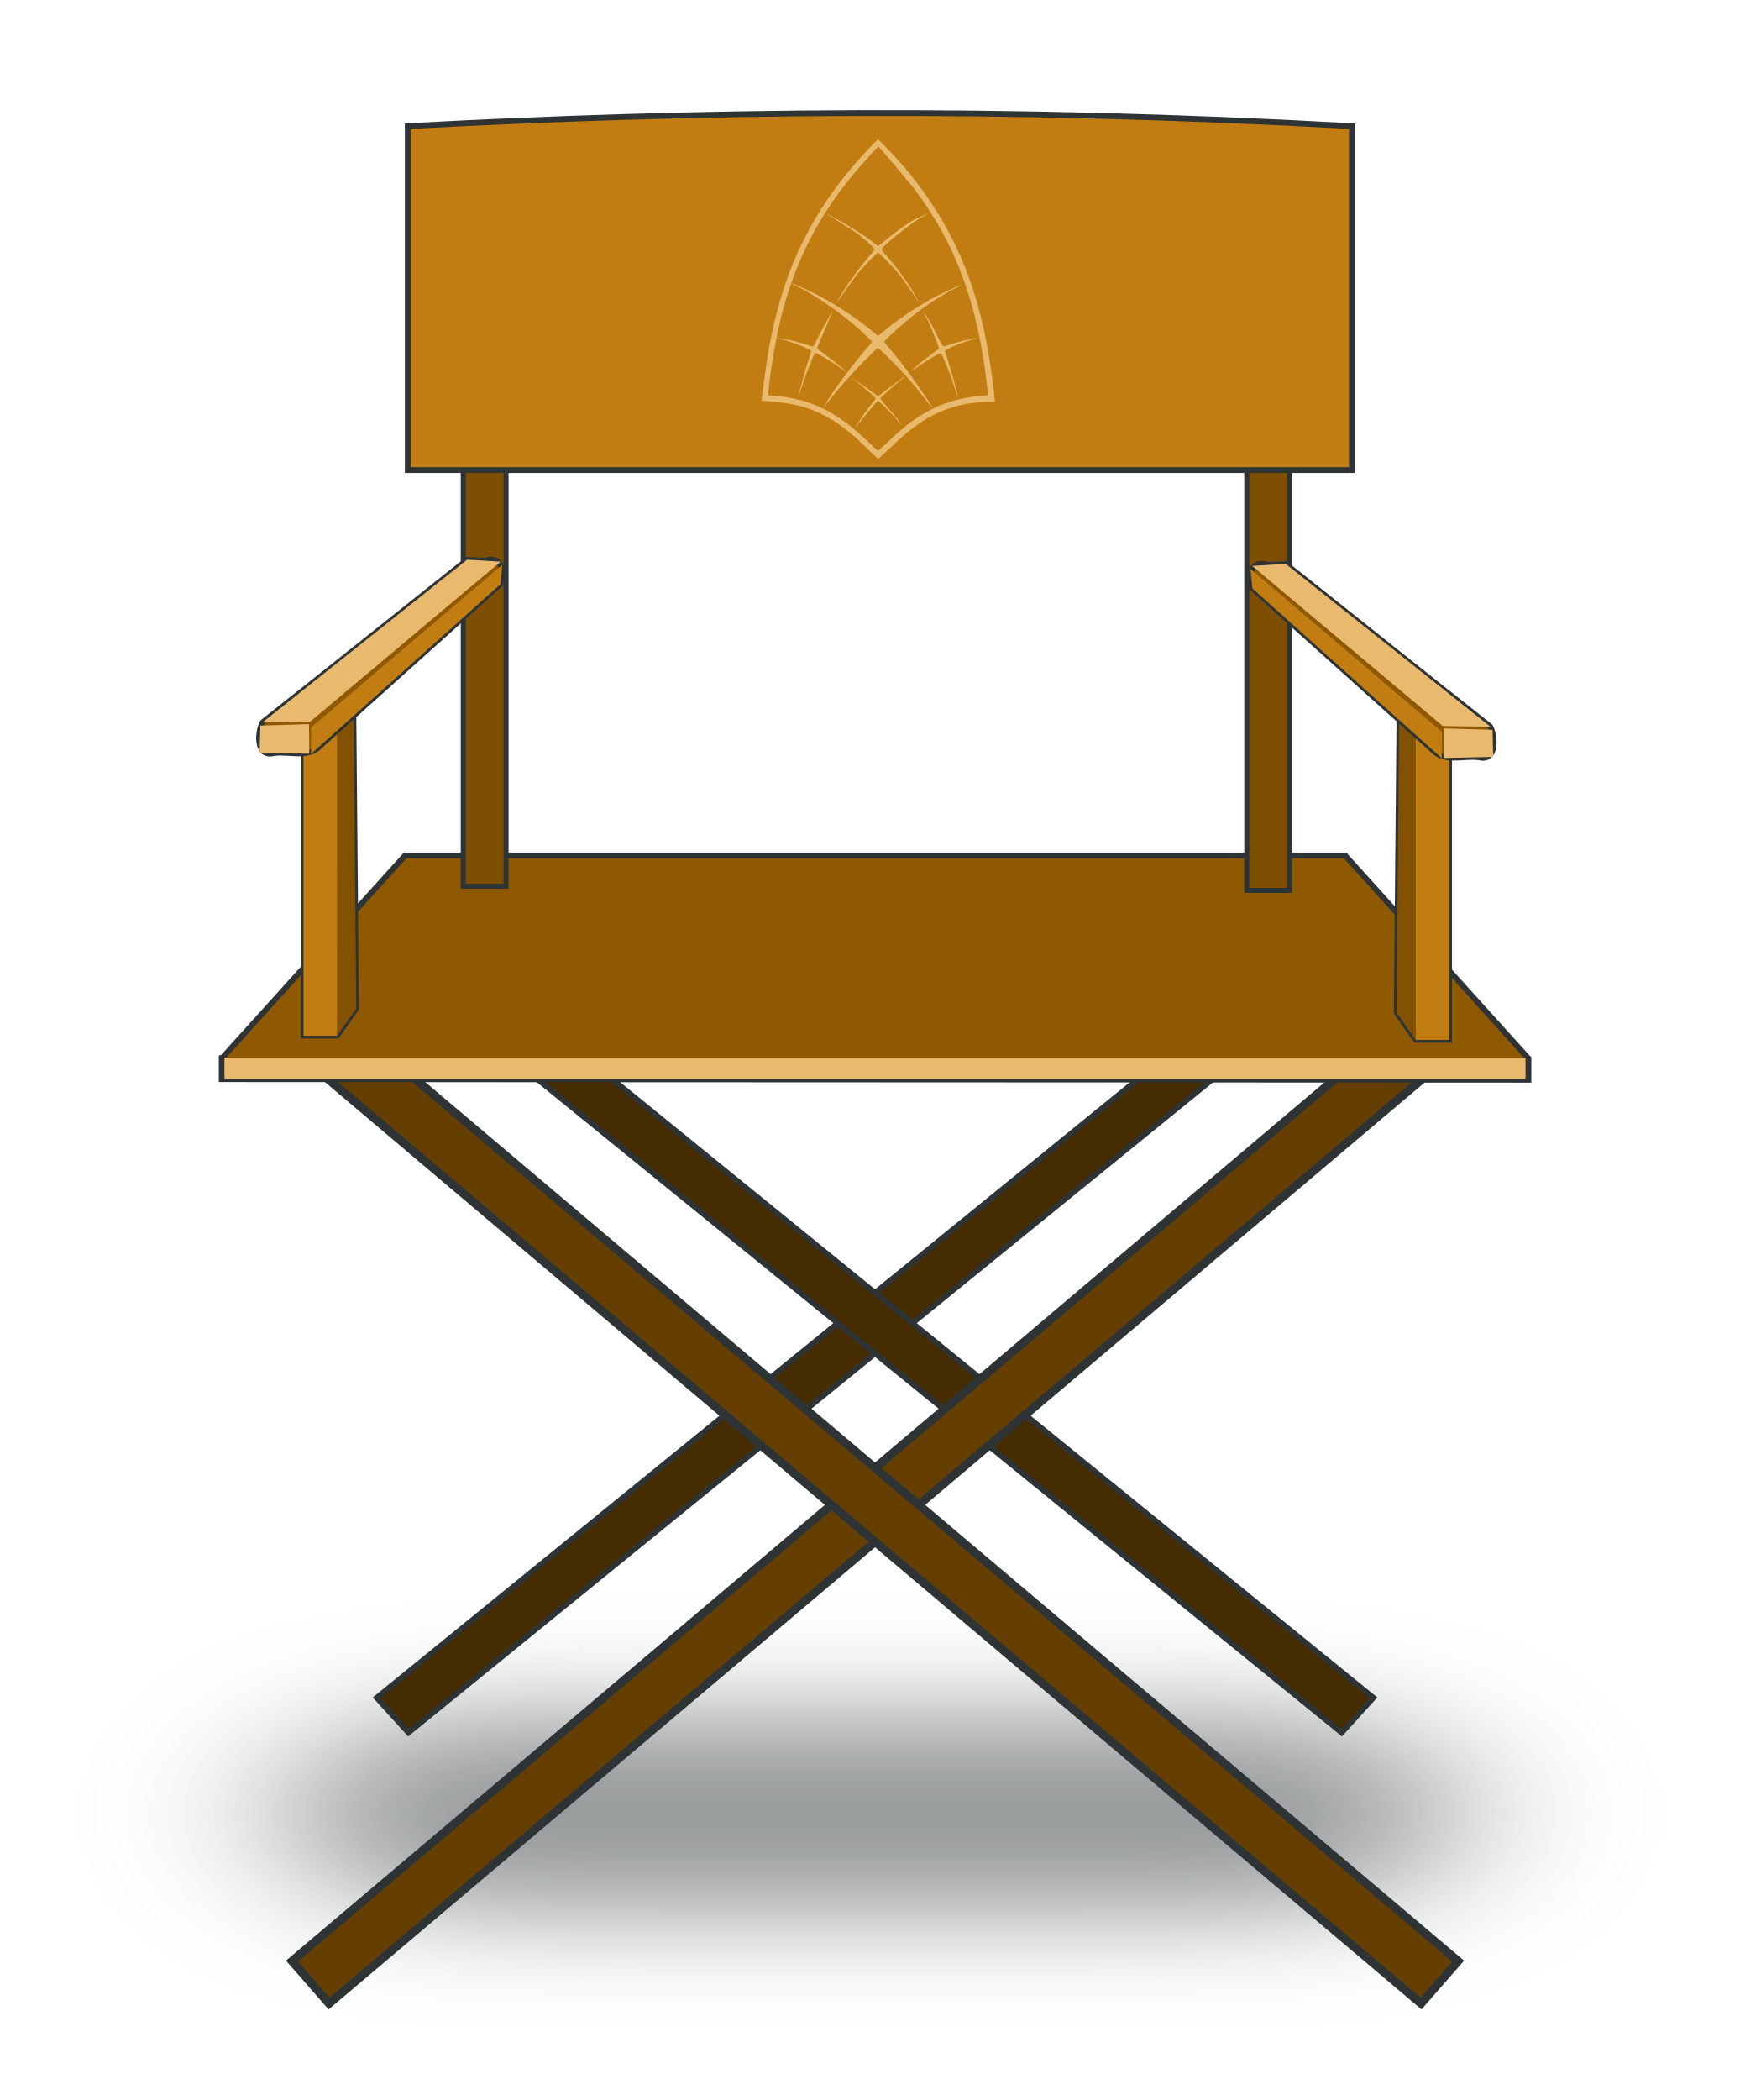
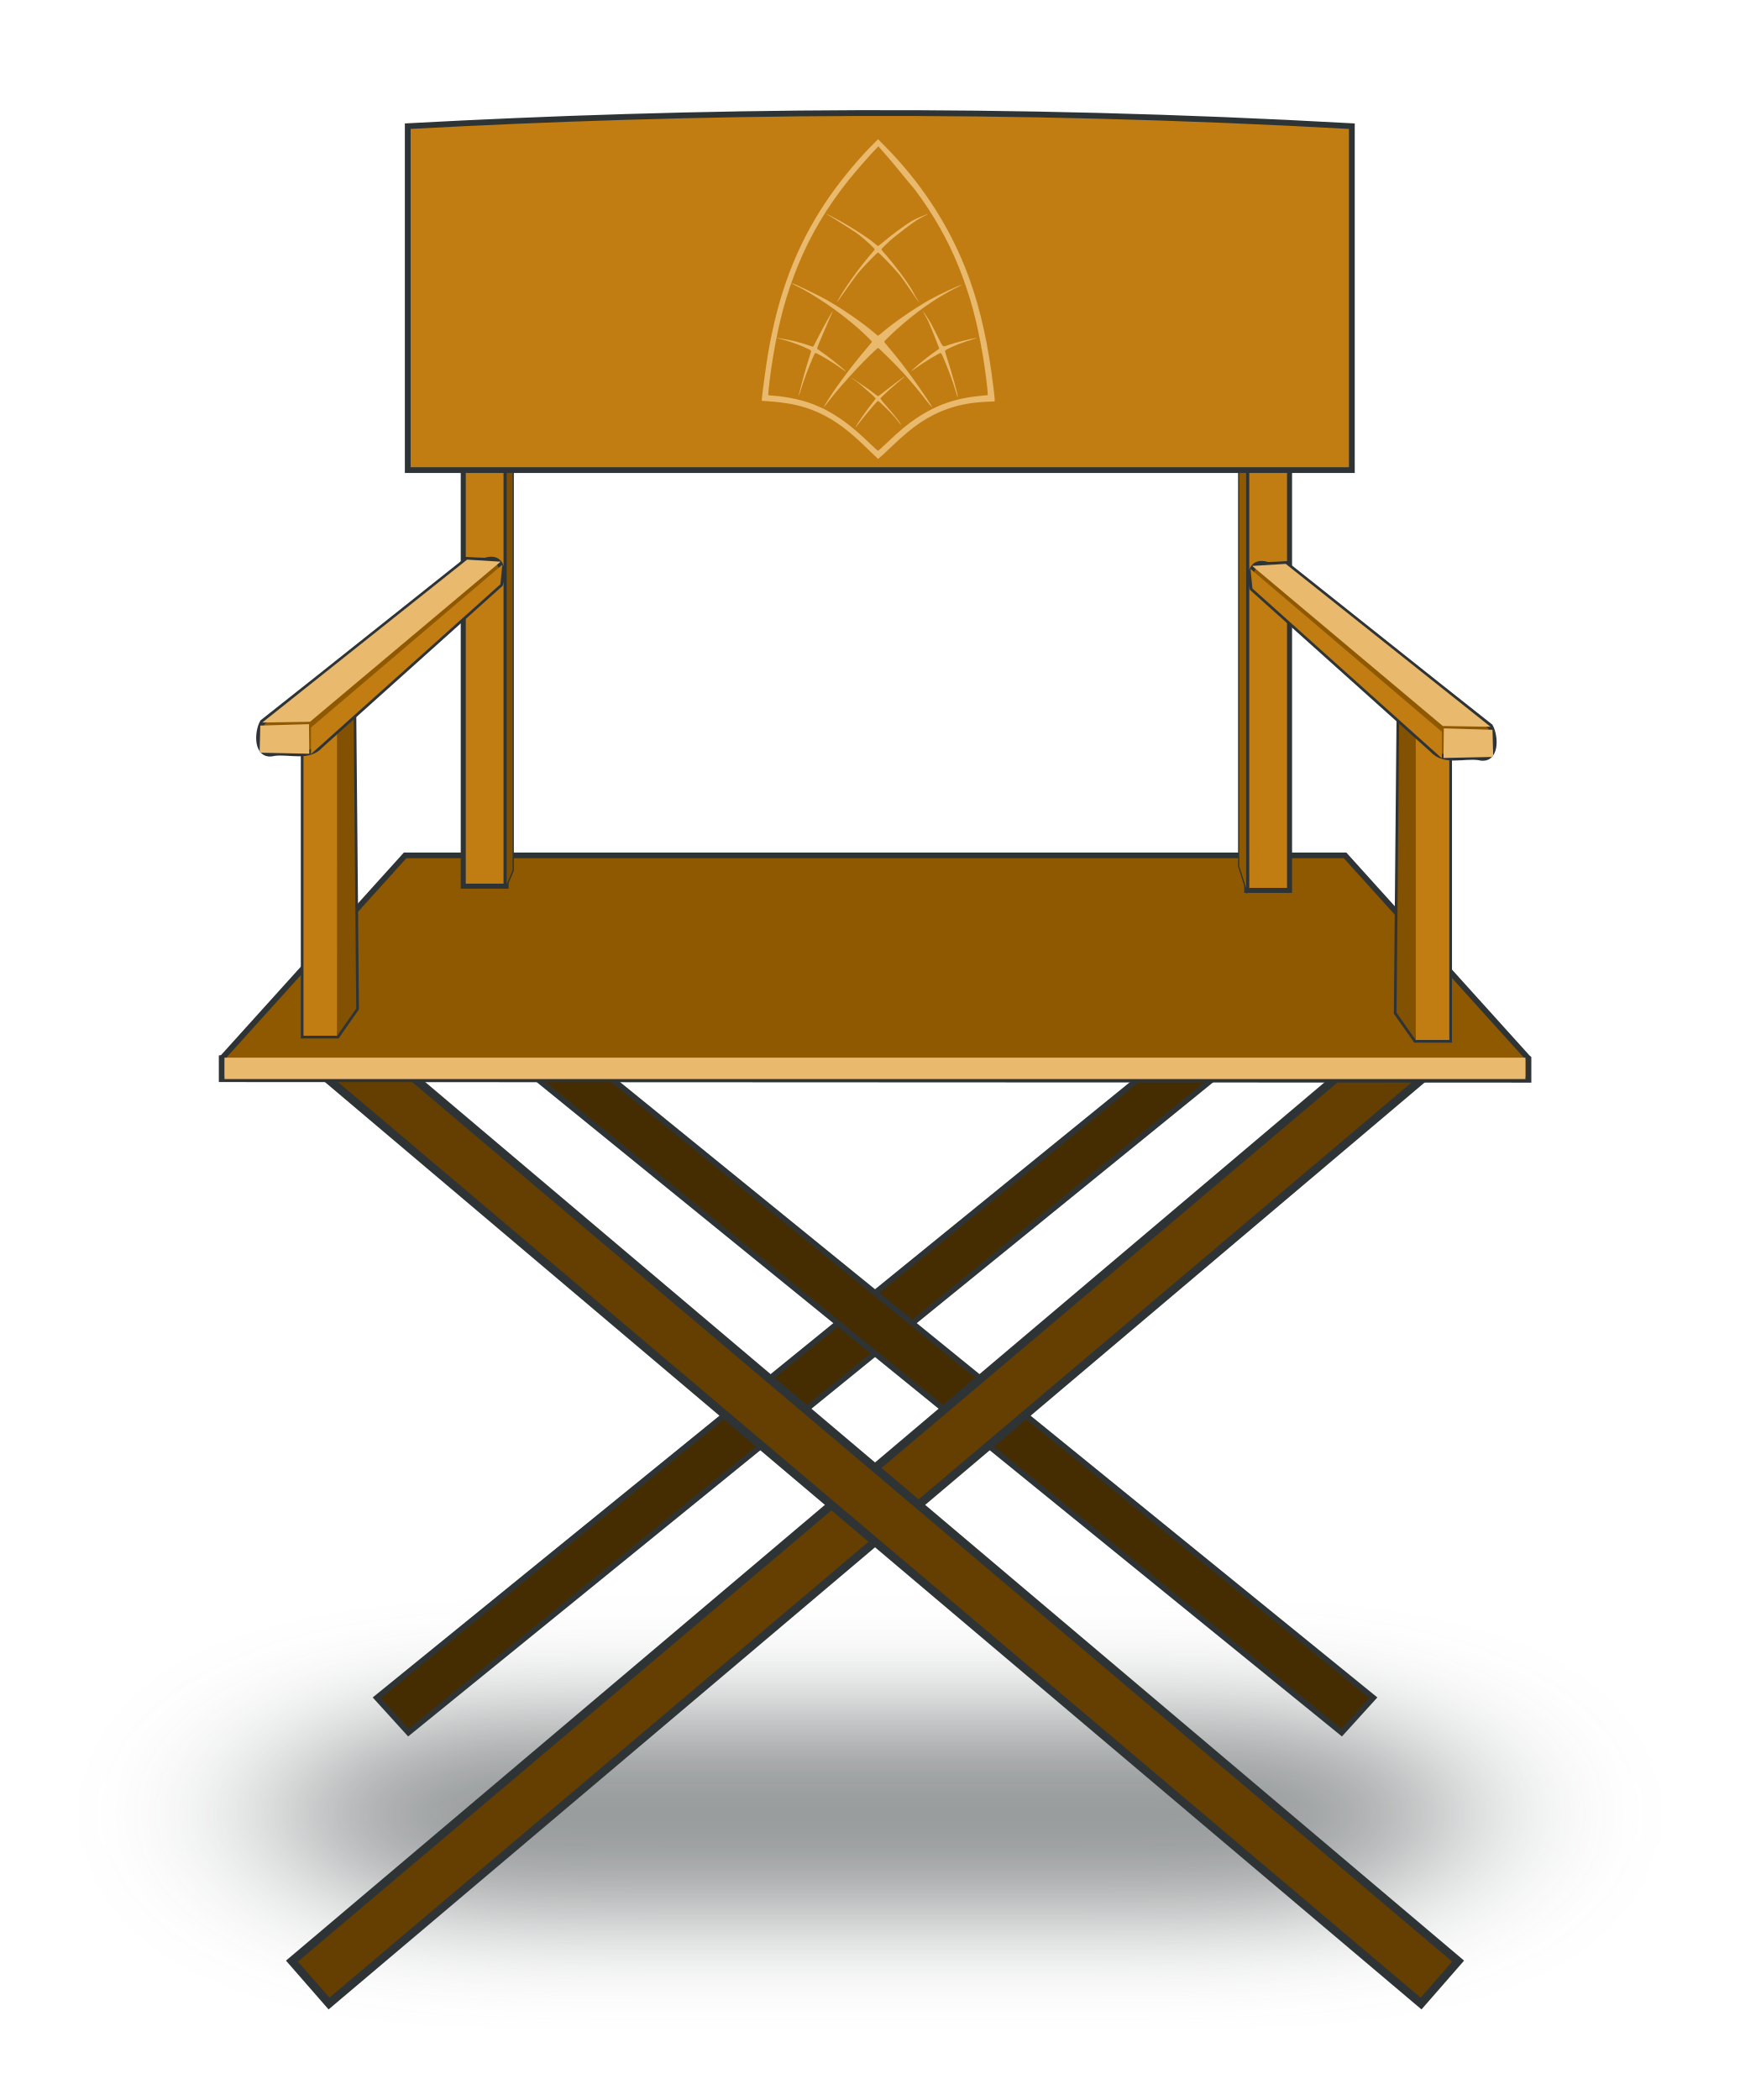
<svg xmlns="http://www.w3.org/2000/svg" xmlns:xlink="http://www.w3.org/1999/xlink" width="150.135" height="181.178" id="svg2" version="1.1">
  <defs id="defs4">
    <filter id="filter3822" x="-0.193" width="1.386" y="-0.611" height="2.223" color-interpolation-filters="sRGB">
      <feGaussianBlur stdDeviation="17.485" id="feGaussianBlur3824" />
-     </filter>
-     <filter id="filter4019">
-       <feGaussianBlur id="feGaussianBlur4021" stdDeviation="16.088" />
    </filter>
    <linearGradient gradientUnits="userSpaceOnUse" y2="331.371" x2="377.238" y1="139.977" x1="377.238" id="linearGradient3860" xlink:href="#linearGradient3854" />
    <radialGradient r="335.631" fy="525.669" fx="377.238" cy="525.669" cx="377.238" gradientTransform="matrix(2.013698,5.331676e-6,-2.11093e-8,2.2176,-382.4054,-635.9522)" gradientUnits="userSpaceOnUse" id="radialGradient3819" xlink:href="#linearGradient3821" />
    <radialGradient gradientUnits="userSpaceOnUse" gradientTransform="matrix(0.8517704,1.0562398e-7,0,0.9613861,-1122.477,348.0369)" r="336.143" fy="513.244" fx="1760.704" cy="513.244" cx="1760.704" id="radialGradient3208" xlink:href="#linearGradient2427" />
    <radialGradient gradientUnits="userSpaceOnUse" gradientTransform="matrix(4.8417716e-8,-1.799676,0.9373413,-6.2464348e-8,-188.7179,1320.5)" r="329.176" fy="603.788" fx="377.238" cy="603.788" cx="377.238" id="radialGradient3636" xlink:href="#linearGradient3630" />
    <linearGradient id="linearGradient3630">
      <stop style="stop-color:#469ff9;stop-opacity:1" offset="0" id="stop3638" />
      <stop id="stop3642" offset="0.673" style="stop-color:#c2cfdc;stop-opacity:0.498;" />
      <stop id="stop3634" offset="1" style="stop-color:#47a0fa;stop-opacity:0;" />
    </linearGradient>
    <linearGradient id="linearGradient2427">
      <stop id="stop2429" offset="0" style="stop-color:#a6c0ce;stop-opacity:1;" />
      <stop style="stop-color:#ffffff;stop-opacity:0;" offset="1" id="stop2433" />
    </linearGradient>
    <linearGradient id="linearGradient3821">
      <stop id="stop3823" offset="0" style="stop-color:#000000;stop-opacity:0;" />
      <stop style="stop-color:#000000;stop-opacity:0;" offset="0.199" id="stop3825" />
      <stop id="stop3827" offset="1" style="stop-color:#000000;stop-opacity:1;" />
    </linearGradient>
    <linearGradient id="linearGradient3854">
      <stop style="stop-color:#e4e6e8;stop-opacity:1;" offset="0" id="stop3856" />
      <stop id="stop3858" offset="1" style="stop-color:#4f7b8c;stop-opacity:0;" />
    </linearGradient>
  </defs>
  <g id="layer1" transform="translate(-123.0473,-324.7188)">
    <rect style="opacity:0.498;fill:#2e3436;fill-opacity:1;stroke:#babdb6;stroke-width:2;stroke-miterlimit:4;stroke-opacity:1;stroke-dasharray:none;filter:url(#filter3822)" id="rect3048" width="217.358" height="68.639" x="165.878" y="590.954" ry="34.32" transform="matrix(0.4667049,0,0,0.2525986,69.97492,323.2552)" />
    <g id="g3025" transform="matrix(0.3078753,0,0,0.3163098,88.56403,256.0706)" style="fill:#462c01;fill-opacity:1;stroke:#2e3436;stroke-width:1.553;stroke-opacity:1">
      <rect style="fill:#462c01;fill-opacity:1;stroke:#2e3436;stroke-width:1.555;stroke-miterlimit:4;stroke-opacity:1;stroke-dasharray:none" id="rect3021" width="344.793" height="13.001" x="-305.95" y="670.699" transform="matrix(0.7844143,-0.6202373,0.6822834,0.7310878,0,0)" />
      <rect transform="matrix(-0.7844143,-0.6202373,-0.6822834,0.7310878,0,0)" y="226.013" x="-830.111" height="13.001" width="344.793" id="rect3023" style="fill:#462c01;fill-opacity:1;stroke:#2e3436;stroke-width:1.555;stroke-miterlimit:4;stroke-opacity:1;stroke-dasharray:none" />
    </g>
    <path style="fill:#8f5902;stroke:none" d="m 158.002,398.514 -16.058,17.798 13.138,0 86.959,0 13.138,0 -16.058,-17.798 -4.379,0 -72.36,0 -4.38,0 z" id="rect2985" />
    <g id="g3031" transform="matrix(0.2945604,0,0,0.3149635,95.00441,250.0287)" style="fill:#653f01;fill-opacity:1;stroke:#2e3436;stroke-width:2.386;stroke-opacity:1">
      <rect transform="matrix(0.7844143,-0.6202373,0.6822834,0.7310878,0,0)" y="721.911" x="-397.503" height="15.901" width="421.72" id="rect3017" style="fill:#653f01;fill-opacity:1;stroke:#2e3436;stroke-width:2.39;stroke-miterlimit:4;stroke-opacity:1;stroke-dasharray:none" />
      <rect style="fill:#653f01;fill-opacity:1;stroke:#2e3436;stroke-width:2.39;stroke-miterlimit:4;stroke-opacity:1;stroke-dasharray:none" id="rect3019" width="421.72" height="15.901" x="-913.281" y="284.337" transform="matrix(-0.7844143,-0.6202373,-0.6822834,0.7310878,0,0)" />
    </g>
    <path style="fill:#8f5902;stroke:#2e3436;stroke-width:0.49;stroke-miterlimit:4;stroke-opacity:1" d="m 158.007,398.519 -15.751,17.444 -0.079,0.018 0,1.847 112.778,0.05 0,-1.847 -0.077,-0.068 -15.751,-17.444 -4.39,0 -72.354,0 z" id="path3872" />
    <rect style="fill:#e9b96e;fill-opacity:1;stroke:none" id="rect3828" width="112.27" height="1.848" x="142.42" y="415.967" />
    <g id="g3837" transform="matrix(1,0.0984688,0.1269896,1.012504,-54.2444,-23.21097)" />
    <g id="g4112">
-       <rect y="361.557" x="163.026" height="39.616" width="3.693" id="rect3009" style="fill:#7e4f02;fill-opacity:1;stroke:#2e3436;stroke-width:0.435" />
+       <rect y="361.557" x="163.026" height="39.616" width="3.693" id="rect3009" style="fill:#c17d11;fill-opacity:1;stroke:#2e3436;stroke-width:0.435" />
      <path id="rect3866" d="m 152.143,384.472 c -0.272,0.102 -0.734,0.015 -1.078,0.044 -0.608,0 -1.216,0 -1.824,0 0,9.854 0,19.709 0,29.563 0.967,0 1.935,0 2.902,0 0.549,-0.783 1.099,-1.565 1.648,-2.348 -0.083,-9.086 -0.165,-18.172 -0.248,-27.258 -0.467,2e-5 -0.933,-3e-5 -1.4,2e-5 z" style="fill:#8f5902;fill-opacity:1;stroke:#2e3436;stroke-width:0.467" />
      <rect transform="scale(-1,1)" y="384.509" x="-152.146" height="29.567" width="2.908" id="rect3834" style="fill:#c17d11;fill-opacity:1;stroke:none" />
      <path id="rect3029" d="m 152.146,384.475 1.402,0 0.241,27.258 -1.642,2.343 z" style="fill:#825102;fill-opacity:1;stroke:none" />
      <path id="path3850" d="m 163.359,373.009 c -5.887,4.67 -11.755,9.366 -17.655,14.02 -0.51,0.92 -0.543,3.076 0.986,2.676 1.347,-0.188 2.991,0.496 4.033,-0.678 5.17,-4.635 10.34,-9.27 15.509,-13.905 0.343,-1.059 0.168,-2.531 -1.314,-2.048 -0.52,-0.018 -1.04,-0.03 -1.559,-0.067 z" style="fill:#8f5902;stroke:#2e3436;stroke-width:0.467px;stroke-linecap:butt;stroke-linejoin:miter;stroke-opacity:1" />
      <path id="path3844" d="m 166.229,375.127 -16.344,14.648 0,-2.286 16.516,-14.053 z" style="fill:#c17d11;stroke:none" />
      <path id="path3846" d="m 166.25,373.179 -2.892,-0.177 -17.675,14.053 4.116,-0.064 z" style="fill:#e9b96e;stroke:none" />
      <path id="path3848" d="m 145.511,387.318 -0.059,2.339 4.287,0.091 -0.027,-2.554 z" style="fill:#e9b96e;stroke:none" />
+       <rect style="fill:#7e4f02;fill-opacity:1;stroke:#2e3436;stroke-width:0.283" id="rect3155" width="1.563" height="39.616" x="-423.87" y="749.661" transform="matrix(-0.3947808,0.9187753,0,1,0,0)" />
    </g>
-     <rect y="361.921" x="-234.334" height="39.616" width="3.693" id="rect3877" style="fill:#7e4f02;fill-opacity:1;stroke:#2e3436;stroke-width:0.435" transform="scale(-1,1)" />
+     <rect y="361.921" x="-234.334" height="39.616" width="3.693" id="rect3877" style="fill:#c17d11;fill-opacity:1;stroke:#2e3436;stroke-width:0.435" transform="scale(-1,1)" />
    <path id="path3879" d="m 245.217,384.836 c 0.272,0.102 0.734,0.015 1.078,0.044 0.608,0 1.216,0 1.824,0 0,9.854 0,19.709 0,29.563 -0.967,0 -1.935,0 -2.902,0 -0.549,-0.783 -1.099,-1.565 -1.648,-2.348 0.083,-9.086 0.165,-18.172 0.248,-27.258 0.467,10e-6 0.933,-4e-5 1.4,2e-5 z" style="fill:#8f5902;fill-opacity:1;stroke:#2e3436;stroke-width:0.467" />
    <rect y="384.873" x="245.214" height="29.567" width="2.908" id="rect3881" style="fill:#c17d11;fill-opacity:1;stroke:none" />
    <path id="path3883" d="m 245.214,384.839 -1.402,0 -0.241,27.258 1.642,2.343 z" style="fill:#825102;fill-opacity:1;stroke:none" />
    <path id="path3885" d="m 234.002,373.373 c 5.887,4.67 11.755,9.366 17.655,14.02 0.51,0.92 0.543,3.076 -0.986,2.677 -1.347,-0.188 -2.991,0.496 -4.033,-0.678 -5.17,-4.635 -10.34,-9.27 -15.509,-13.905 -0.343,-1.059 -0.168,-2.531 1.314,-2.048 0.52,-0.018 1.04,-0.03 1.559,-0.067 z" style="fill:#8f5902;stroke:#2e3436;stroke-width:0.467px;stroke-linecap:butt;stroke-linejoin:miter;stroke-opacity:1" />
    <path id="path3887" d="m 231.132,375.491 16.344,14.648 0,-2.286 -16.516,-14.053 z" style="fill:#c17d11;stroke:none" />
    <path id="path3889" d="m 231.11,373.544 2.892,-0.177 17.675,14.053 -4.116,-0.065 z" style="fill:#e9b96e;stroke:none" />
    <path id="path3891" d="m 251.849,387.683 0.059,2.339 -4.287,0.091 0.027,-2.554 z" style="fill:#e9b96e;stroke:none" />
+     <rect style="fill:#8f5902;fill-opacity:1;stroke:#2e3436;stroke-width:0.341" id="rect3157" width="2.317" height="38.709" x="761.848" y="-365.57" transform="matrix(0.3018218,0.9533643,0,1,0,0)" />
    <path style="fill:#c17d11;fill-opacity:1;stroke:#2e3436;stroke-width:0.5" d="m 158.236,335.605 c 24.761,-1.343 51.536,-1.673 81.474,0 l 0,29.672 -81.474,0 z" id="rect3011" />
    <g transform="matrix(0.02911424,0,0,0.02911424,158.4164,333.9352)" id="g4103" style="fill:#e9b96e;display:inline;enable-background:new">
      <path style="fill:#e9b96e;display:inline" d="m 1364.869,1021.354 c -35.382,-34.697 -57.455,-54.27 -81.707,-72.451 -45.842,-34.368 -95.505,-56.929 -148.293,-67.366 -20.498,-4.053 -51.778,-7.915 -73.087,-9.024 -10.009,-0.521 -18.396,-1.145 -18.638,-1.387 -1.248,-1.248 11.266,-96.252 17.762,-134.852 30.448,-180.909 83.573,-321.467 171.315,-453.257 39.748,-59.702 95.197,-127.108 145.604,-177 l 10.103,-10 20.279,20.5 c 104.378,105.516 184.785,227.081 237.462,359.008 36.379,91.111 61.665,191.952 78.609,313.492 5.327,38.21 9.753,75.956 9.404,80.193 l -0.314,3.807 -7,0.233 c -54.981,1.832 -91.014,7.622 -129.515,20.809 -57.059,19.544 -103.783,50.51 -165.985,110.005 -21.515,20.579 -42.061,39.466 -42.863,39.403 -0.35,-0.027 -10.762,-9.979 -23.137,-22.114 z m 49.303,-25.729 c 40.191,-38.11 60.323,-54.83 88.67,-73.64 62.099,-41.205 118.87,-59.933 203.276,-67.057 l 6.75,-0.57 0,-3.943 c 0,-12.265 -7.518,-72.267 -13.581,-108.398 -18.186,-108.361 -38.693,-183.955 -73.246,-270 -30.979,-77.144 -75.447,-155.316 -128.56,-226 -36.296,-42.965 -71.163,-87.716 -108.888,-128.896 -29.337,30.613 -59.276,65.069 -86.332,97.896 -66.408,82.819 -116.717,167.749 -153.212,258.648 -34.118,84.981 -53.962,157.941 -72.172,265.352 -7.931,46.78 -16.104,114.206 -14.002,115.505 0.62,0.383 6.159,0.972 12.309,1.308 26.837,1.469 64.85,8.018 91.035,15.683 17.264,5.054 29.126,9.41 45.961,16.877 7.597,3.37 13.969,6.127 14.159,6.127 0.19,0 7.248,3.879 15.684,8.62 41.272,23.195 72.643,47.552 121.345,94.215 12.65,12.121 23.587,22.066 24.303,22.101 0.717,0.035 12.642,-10.688 26.5,-23.829 z m -92.337,-47.31 c 2.425,-6.904 33.818,-52.282 50.175,-71.947 4.872,-5.857 8.858,-11.335 8.858,-12.174 0,-1.95 -32.91,-30.801 -50.162,-45.123 -7.327,-6.083 -24.268,-16.73 -23.787,-16.73 2.649,0 52.629,33.352 69.45,47.029 5.5,4.472 10.675,8.128 11.5,8.124 0.825,-0.004 7.35,-4.753 14.5,-10.553 13.023,-10.565 61.51,-47.444 63.687,-47.424 0.637,0.006 -0.417,1.243 -2.342,2.749 -18.738,14.66 -68.845,59.427 -68.845,61.953 0,0.853 3.076,5.206 6.836,9.674 16.077,19.101 44.957,50.892 52.373,64.463 4.086,7.476 2.528,5.939 -8.108,-8 -15.299,-20.05 -54.937,-58.84 -58.235,-58.84 -3.083,0 -40.996,46.003 -57.166,67.01 -8.378,10.884 -9.598,12.251 -8.733,9.788 z M 1533.92,874.183 c -20.126,-26.596 -44.066,-55.38 -70.421,-84.666 -19.241,-21.382 -73.192,-75 -75.466,-75 -2.391,0 -39.579,36.182 -62.805,61.106 -29.936,32.124 -63.113,69.439 -85.073,98.297 -16.206,21.297 -16.855,20.538 -2.316,-2.712 31.785,-50.832 80.085,-113.481 121.398,-161.566 5.848,-6.806 10.641,-12.881 10.652,-13.5 0.024,-1.401 -21.816,-22.708 -39.352,-38.392 -54.087,-48.373 -132.318,-102.127 -186.622,-127.83 -7.272,-3.442 -12.436,-6.992 -11.821,-7.197 3.174,-1.058 76.591,34.309 102.276,48.813 48.782,27.547 106.83,67.664 144.06,99.561 4.764,4.081 9.011,7.42 9.44,7.42 0.428,0 4.676,-3.339 9.44,-7.42 37.329,-31.981 95.15,-71.942 144.048,-99.553 26.209,-14.8 89.972,-44.487 95.437,-44.451 0.96,0.006 -23.919,12.437 -33.078,17.314 -51.918,27.642 -105.834,66.192 -158.515,113.337 -17.554,15.709 -39.377,37.001 -39.352,38.394 0.011,0.616 5.844,7.923 12.962,16.237 23.939,27.96 49.273,60.376 71.232,91.143 24.462,34.274 59.732,85.77 58.319,87.179 -0.178,0.177 -9.796,-10.372 -14.443,-16.513 z m -381.153,-17.708 c -0.111,-5.643 19.218,-77.401 29.739,-109.267 4.142,-12.545 7.271,-23.488 6.953,-24.317 -1.256,-3.274 -36.821,-18.52 -62.59,-26.831 -18.826,-6.072 -40.228,-10.493 -39.691,-11.03 0.824,-0.824 37.137,5.545 53.191,9.459 17.331,4.225 33.274,8.986 46.181,13.792 7.564,2.816 8.291,2.921 9.644,1.391 0.805,-0.91 6.464,-11.67 12.576,-23.91 12.785,-25.604 38.167,-71.339 43.202,-78.59 4.179,-6.018 -1.323,4.825 -11.233,27.84 -7.418,17.229 -32.111,74.635 -33.414,79.825 -0.499,1.989 0.425,2.969 6.733,7.142 19.218,12.712 67.172,50.055 77.268,60.765 4.831,5.125 -3.693,-1.018 -16.874,-10.492 -22.047,-15.846 -70.456,-44.914 -73.067,-42.747 -3.263,2.708 -24.788,55.814 -35.564,87.74 -6.852,20.301 -12.994,42.315 -13.054,39.23 z m 470.398,2.888 c -0.334,-0.825 -9.381,-30.57 -13.176,-41.845 -10.767,-31.992 -32.342,-85.279 -35.636,-88.013 -2.623,-2.176 -54.501,30.104 -76.075,45.718 -13.841,10.017 -14.393,10.067 -4.49,0.404 12.943,-12.629 52.199,-43.5 73.072,-57.205 l 2.431,-1.596 -3.832,-10.404 c -8.444,-22.928 -21.809,-55.005 -27.851,-68.617 -3.514,-7.916 -17.42,-32.871 -17.42,-33.247 0,-1.21 18.17,25.864 24.259,36.647 3.257,5.767 12.446,24.615 20.421,40.298 16.978,33.388 13.26,30.776 33.65,23.641 19.759,-6.914 63.695,-17.917 79.69,-19.962 8.922,-1.141 -9.225,3.605 -28.675,9.81 -28.651,9.14 -61.907,24.388 -63.265,27.926 -0.324,0.843 2.577,11.111 6.445,22.817 13.504,40.861 32.818,110.468 31.485,113.997 -0.269,0.712 -0.652,0.575 -1.034,-0.368 z m -353.733,-287.245 c 17.609,-31.735 60.907,-94.837 104.308,-143.753 2.271,-2.559 4.129,-5.324 4.129,-6.143 0,-2.436 -25.198,-25.972 -42.968,-40.135 -18.913,-15.074 -52.109,-34.15 -69.462,-45.755 -6.737,-4.506 -32.095,-19.737 -32.095,-19.988 0,-1.013 35.608,18.169 49.047,25.869 23.438,13.429 69.917,41.502 92.647,60.535 6.418,5.374 12.192,9.771 12.832,9.771 0.64,0 6.618,-4.571 13.285,-10.157 25.094,-21.027 66.504,-53.034 92.89,-67.393 9.204,-5.008 42.68,-18.502 42.68,-17.746 0,0.258 -28.642,14.913 -35.93,19.791 -15.75,10.543 -51.127,37.645 -66.665,50.362 -13.921,11.394 -36.26,32.871 -36.26,34.861 0,0.812 1.858,3.571 4.129,6.13 36.468,41.102 77.114,95.383 92.378,125.038 7.761,15.079 16.28,26.796 15.406,26.796 -0.298,0 -3.8,-4.612 -7.783,-10.25 -8.707,-12.323 -39.681,-59.651 -50.042,-71.902 -20.159,-23.838 -61.454,-66.528 -64.353,-66.528 -1.54,0 -36.741,35.782 -51.156,52 -15.626,17.581 -51.094,68.903 -61.807,84.1 -4.361,6.188 -8.161,11.25 -8.442,11.25 -0.282,0 1.173,-3.038 3.233,-6.75 z" id="path4105" />
    </g>
  </g>
</svg>
